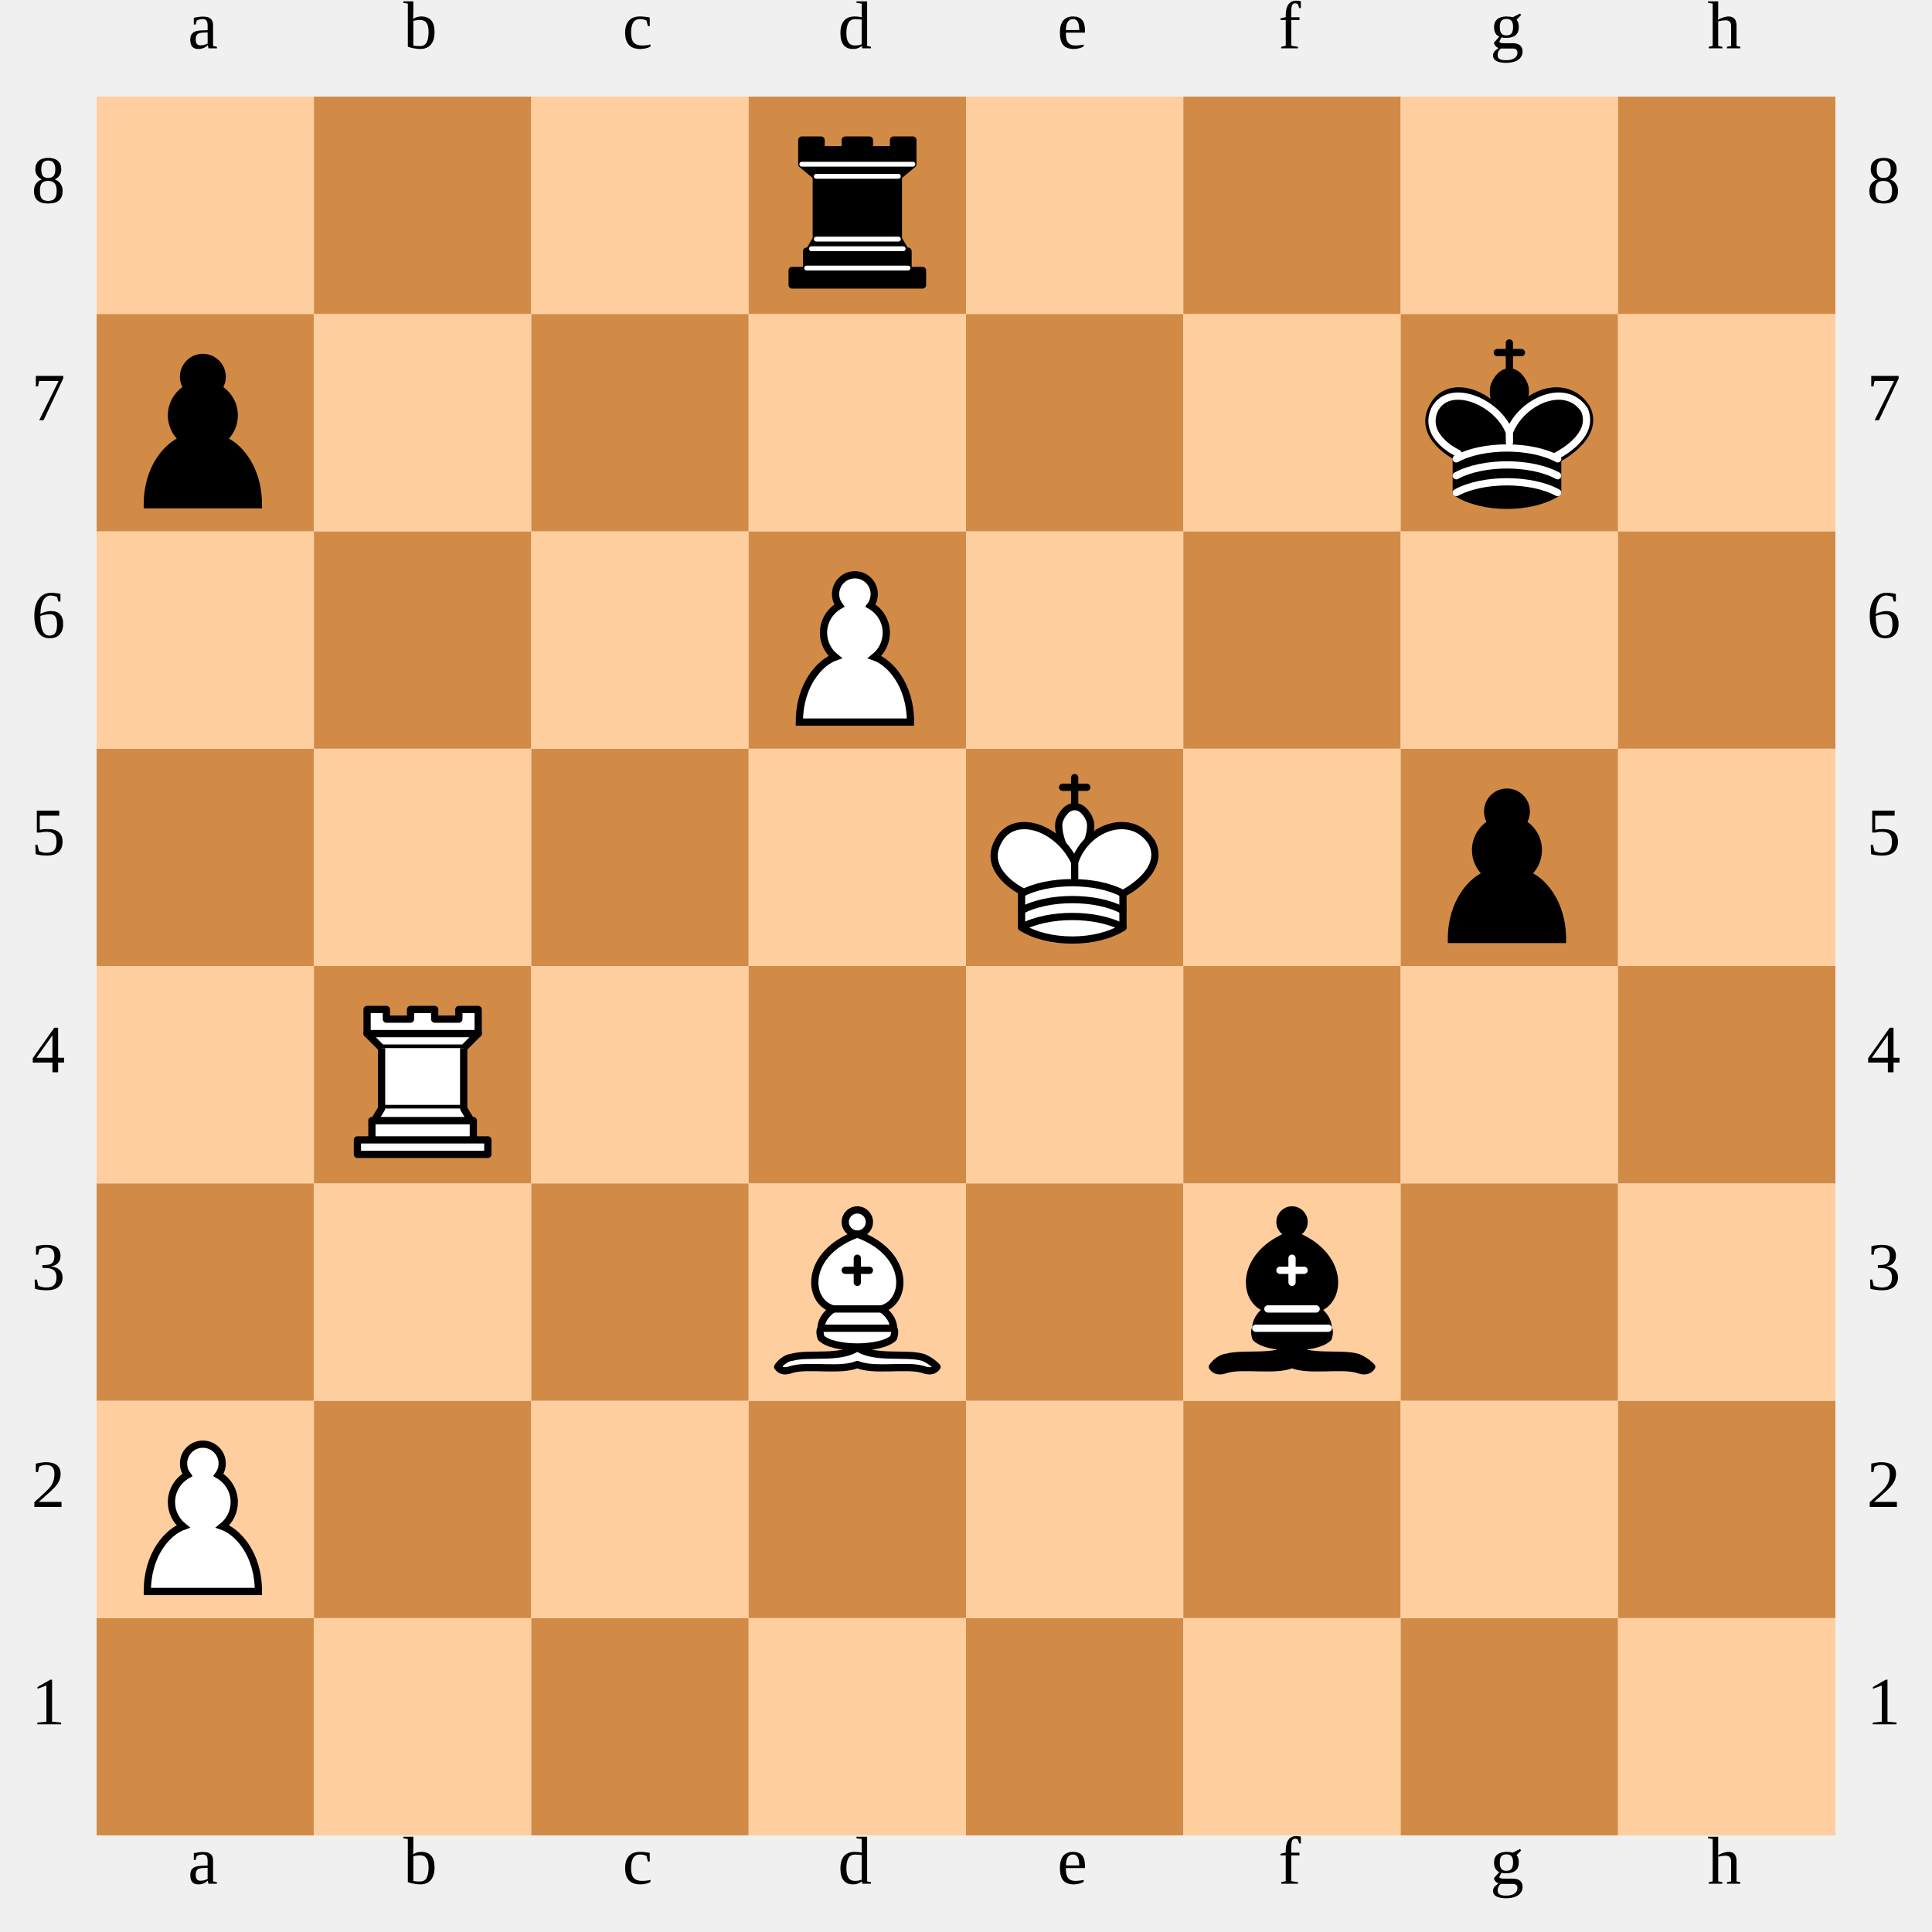
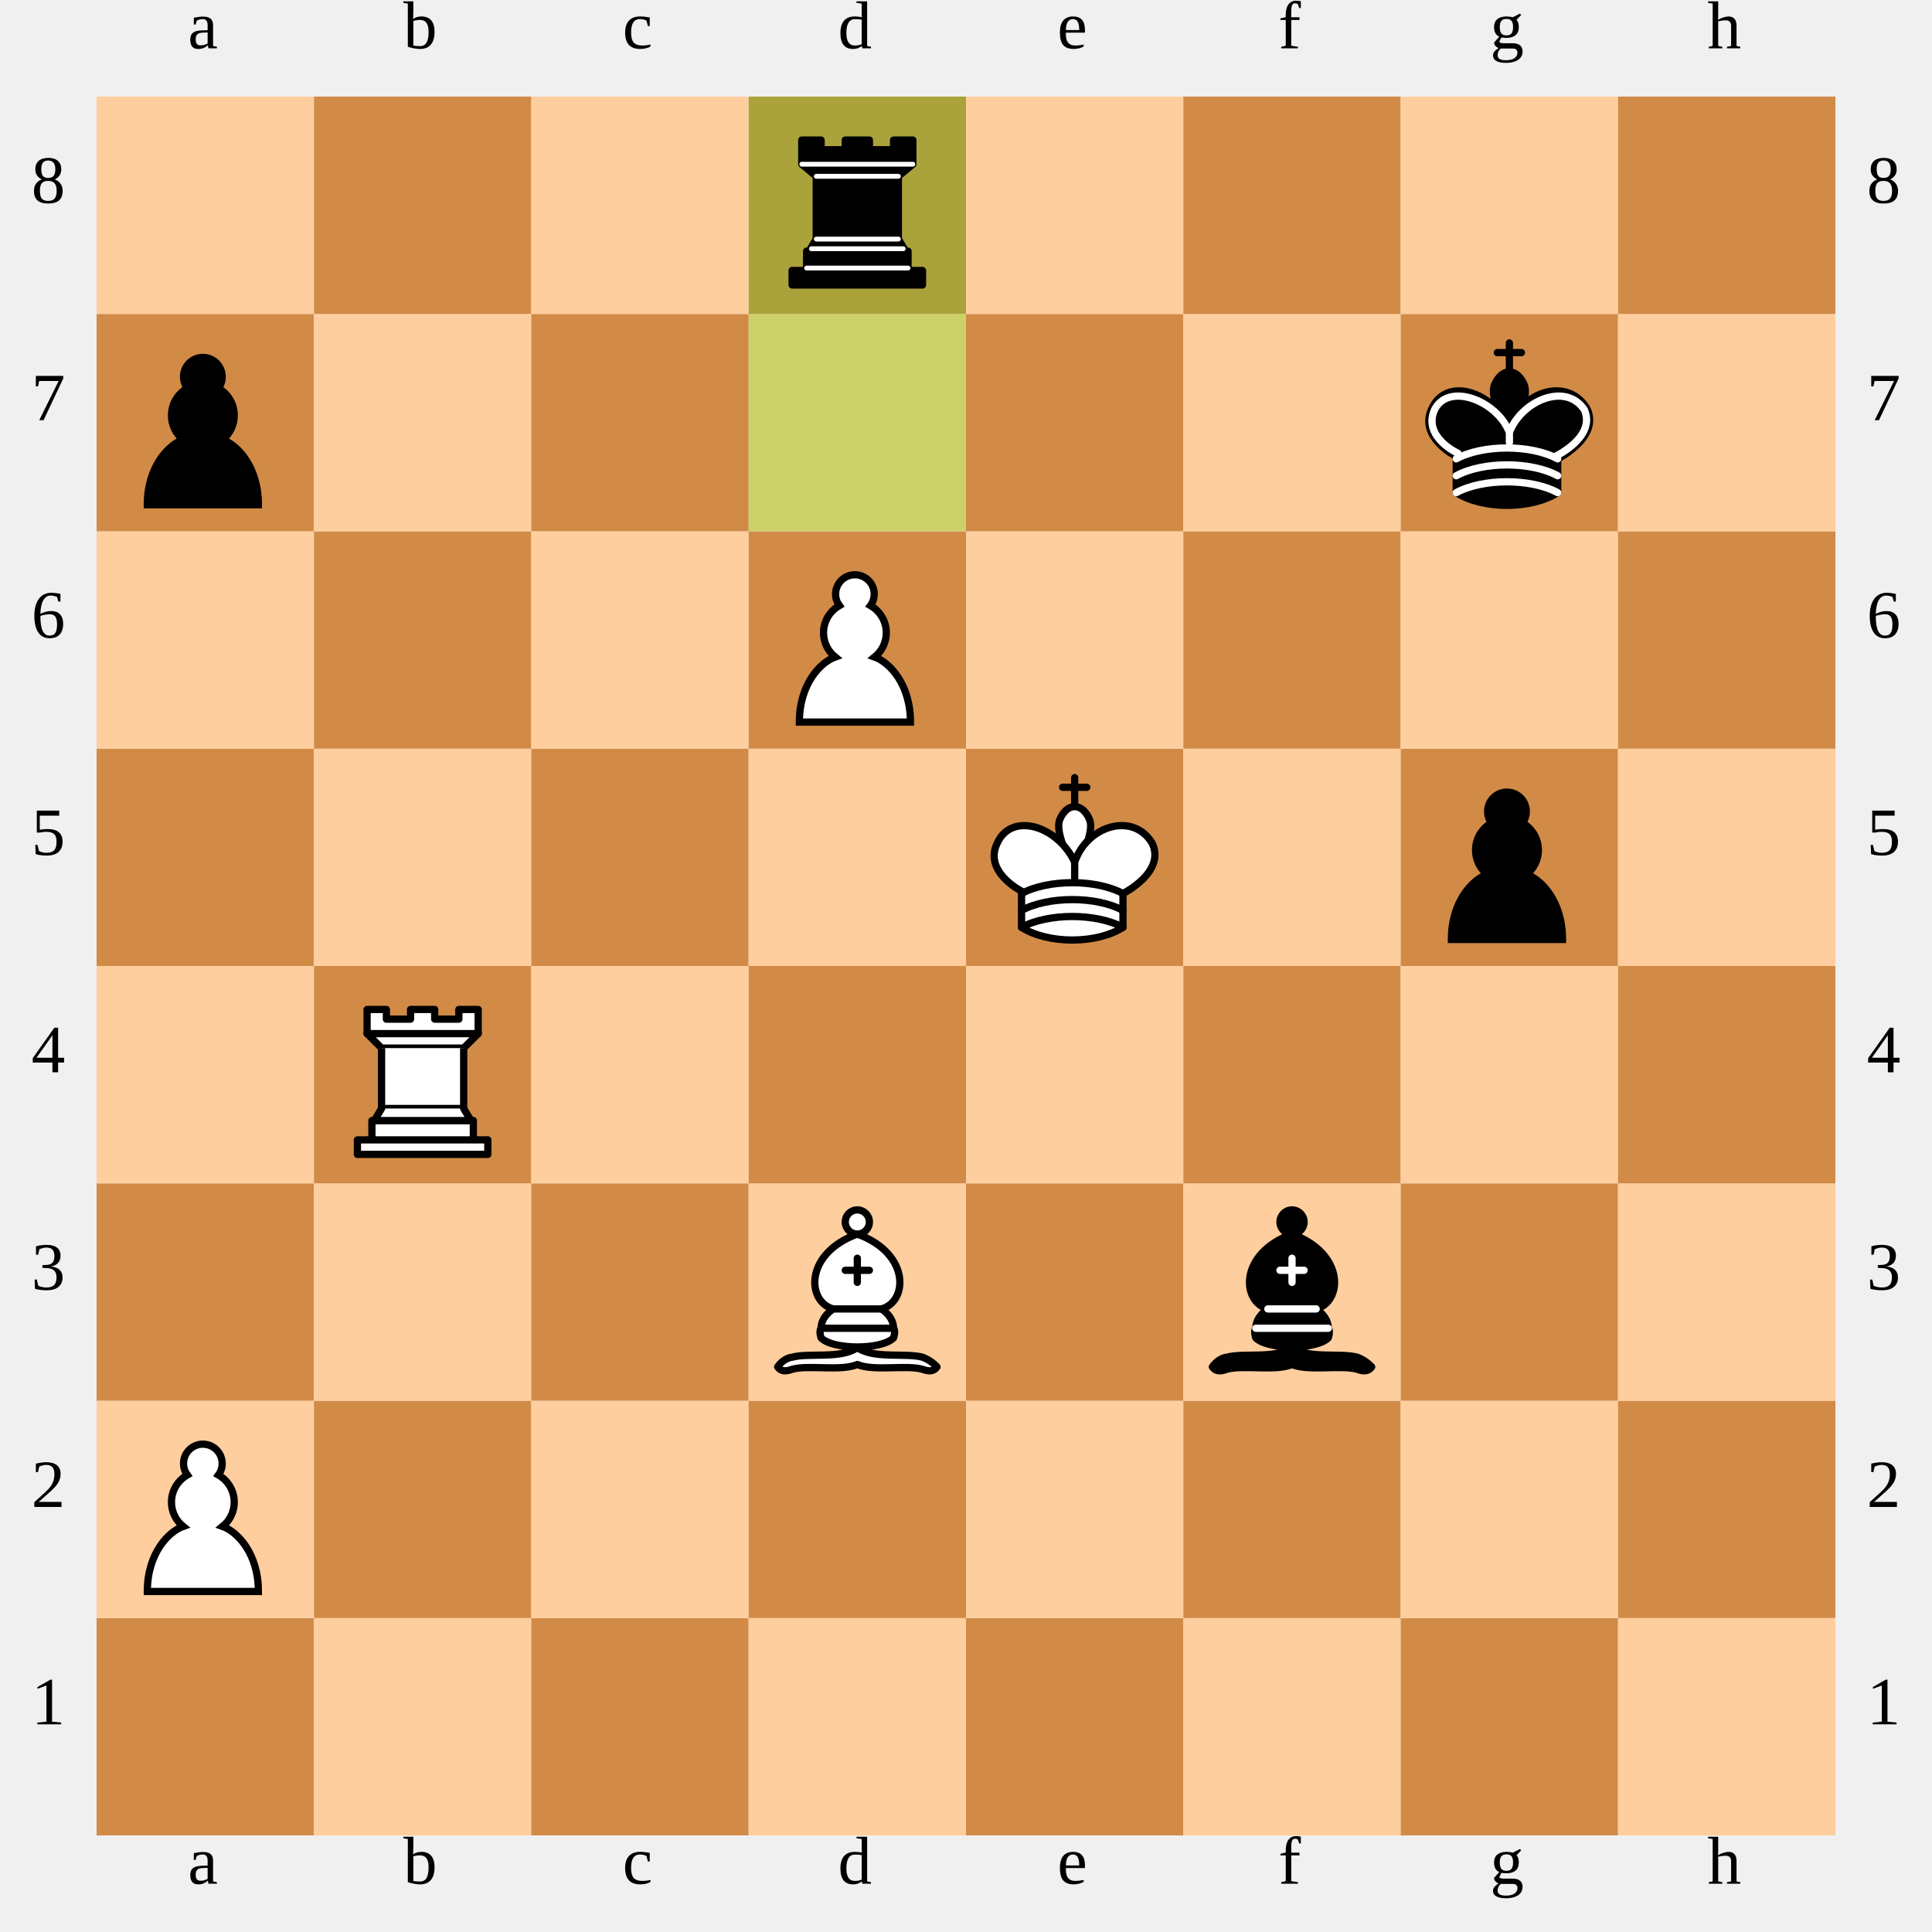
<svg xmlns="http://www.w3.org/2000/svg" xmlns:xlink="http://www.w3.org/1999/xlink" height="400" version="1.1" viewBox="0 0 400 400" width="400">
  <defs>
    <g class="white pawn" id="white-pawn">
      <path d="M22 9c-2.21 0-4 1.79-4 4 0 .89.29 1.71.78 2.38-1.95 1.12-3.28 3.21-3.28 5.62 0 2.03.94 3.84 2.41 5.03-3 1.06-7.41 5.55-7.41 13.47h23c0-7.92-4.41-12.41-7.41-13.47 1.47-1.19 2.41-3 2.41-5.03 0-2.41-1.33-4.5-3.28-5.62.49-.67.78-1.49.78-2.38 0-2.21-1.79-4-4-4z" fill="#fff" stroke="#000" stroke-linecap="round" stroke-width="1.5" />
    </g>
    <g class="white bishop" fill="none" fill-rule="evenodd" id="white-bishop" stroke="#000" stroke-linecap="round" stroke-linejoin="round" stroke-width="1.5">
      <g fill="#fff" stroke-linecap="butt">
        <path d="M9 36c3.39-.97 10.11.43 13.5-2 3.39 2.43 10.11 1.03 13.5 2 0 0 1.65.54 3 2-.68.97-1.65.99-3 .5-3.39-.97-10.11.46-13.5-1-3.39 1.46-10.11.03-13.5 1-1.354.49-2.323.47-3-.5 1.354-1.94 3-2 3-2zM15 32c2.5 2.5 12.5 2.5 15 0 .5-1.5 0-2 0-2 0-2.5-2.5-4-2.5-4 5.5-1.5 6-11.5-5-15.5-11 4-10.5 14-5 15.5 0 0-2.5 1.5-2.5 4 0 0-.5.5 0 2zM25 8a2.5 2.5 0 1 1-5 0 2.5 2.5 0 1 1 5 0z" />
      </g>
      <path d="M17.5 26h10M15 30h15m-7.5-14.5v5M20 18h5" stroke-linejoin="miter" />
    </g>
    <g class="white rook" fill="#fff" fill-rule="evenodd" id="white-rook" stroke="#000" stroke-linecap="round" stroke-linejoin="round" stroke-width="1.5">
      <path d="M9 39h27v-3H9v3zM12 36v-4h21v4H12zM11 14V9h4v2h5V9h5v2h5V9h4v5" stroke-linecap="butt" />
      <path d="M34 14l-3 3H14l-3-3" />
      <path d="M31 17v12.5H14V17" stroke-linecap="butt" stroke-linejoin="miter" />
      <path d="M31 29.5l1.5 2.5h-20l1.5-2.5" />
      <path d="M11 14h23" fill="none" stroke-linejoin="miter" />
    </g>
    <g class="white king" fill="none" fill-rule="evenodd" id="white-king" stroke="#000" stroke-linecap="round" stroke-linejoin="round" stroke-width="1.5">
      <path d="M22.5 11.63V6M20 8h5" stroke-linejoin="miter" />
      <path d="M22.5 25s4.5-7.5 3-10.5c0 0-1-2.5-3-2.5s-3 2.5-3 2.5c-1.5 3 3 10.5 3 10.5" fill="#fff" stroke-linecap="butt" stroke-linejoin="miter" />
      <path d="M11.5 37c5.5 3.5 15.5 3.5 21 0v-7s9-4.5 6-10.5c-4-6.5-13.5-3.5-16 4V27v-3.5c-3.5-7.5-13-10.5-16-4-3 6 5 10 5 10V37z" fill="#fff" />
      <path d="M11.5 30c5.5-3 15.5-3 21 0m-21 3.5c5.5-3 15.5-3 21 0m-21 3.5c5.5-3 15.5-3 21 0" />
    </g>
    <g class="black pawn" id="black-pawn">
      <path d="M22 9c-2.21 0-4 1.79-4 4 0 .89.29 1.71.78 2.38-1.95 1.12-3.28 3.21-3.28 5.62 0 2.03.94 3.84 2.41 5.03-3 1.06-7.41 5.55-7.41 13.47h23c0-7.92-4.41-12.41-7.41-13.47 1.47-1.19 2.41-3 2.41-5.03 0-2.41-1.33-4.5-3.28-5.62.49-.67.78-1.49.78-2.38 0-2.21-1.79-4-4-4z" stroke="#000" stroke-linecap="round" stroke-width="1.5" />
    </g>
    <g class="black bishop" fill="none" fill-rule="evenodd" id="black-bishop" stroke="#000" stroke-linecap="round" stroke-linejoin="round" stroke-width="1.5">
      <path d="M9 36c3.39-.97 10.11.43 13.5-2 3.39 2.43 10.11 1.03 13.5 2 0 0 1.65.54 3 2-.68.97-1.65.99-3 .5-3.39-.97-10.11.46-13.5-1-3.39 1.46-10.11.03-13.5 1-1.354.49-2.323.47-3-.5 1.354-1.94 3-2 3-2zm6-4c2.5 2.5 12.5 2.5 15 0 .5-1.5 0-2 0-2 0-2.5-2.5-4-2.5-4 5.5-1.5 6-11.5-5-15.5-11 4-10.5 14-5 15.5 0 0-2.5 1.5-2.5 4 0 0-.5.5 0 2zM25 8a2.5 2.5 0 1 1-5 0 2.5 2.5 0 1 1 5 0z" fill="#000" stroke-linecap="butt" />
      <path d="M17.5 26h10M15 30h15m-7.5-14.5v5M20 18h5" stroke="#fff" stroke-linejoin="miter" />
    </g>
    <g class="black rook" fill="#000" fill-rule="evenodd" id="black-rook" stroke="#000" stroke-linecap="round" stroke-linejoin="round" stroke-width="1.5">
      <path d="M9 39h27v-3H9v3zM12.5 32l1.5-2.5h17l1.5 2.5h-20zM12 36v-4h21v4H12z" stroke-linecap="butt" />
      <path d="M14 29.5v-13h17v13H14z" stroke-linecap="butt" stroke-linejoin="miter" />
      <path d="M14 16.5L11 14h23l-3 2.5H14zM11 14V9h4v2h5V9h5v2h5V9h4v5H11z" stroke-linecap="butt" />
      <path d="M12 35.5h21M13 31.5h19M14 29.5h17M14 16.5h17M11 14h23" fill="none" stroke="#fff" stroke-linejoin="miter" stroke-width="1" />
    </g>
    <g class="black king" fill="none" fill-rule="evenodd" id="black-king" stroke="#000" stroke-linecap="round" stroke-linejoin="round" stroke-width="1.5">
      <path d="M22.5 11.63V6" stroke-linejoin="miter" />
      <path d="M22.5 25s4.5-7.5 3-10.5c0 0-1-2.5-3-2.5s-3 2.5-3 2.5c-1.5 3 3 10.5 3 10.5" fill="#000" stroke-linecap="butt" stroke-linejoin="miter" />
      <path d="M11.5 37c5.5 3.5 15.5 3.5 21 0v-7s9-4.5 6-10.5c-4-6.5-13.5-3.5-16 4V27v-3.5c-3.5-7.5-13-10.5-16-4-3 6 5 10 5 10V37z" fill="#000" />
      <path d="M20 8h5" stroke-linejoin="miter" />
      <path d="M32 29.5s8.5-4 6.03-9.65C34.15 14 25 18 22.5 24.5l.01 2.1-.01-2.1C20 18 9.906 14 6.997 19.85c-2.497 5.65 4.853 9 4.853 9M11.5 30c5.5-3 15.5-3 21 0m-21 3.5c5.5-3 15.5-3 21 0m-21 3.5c5.5-3 15.5-3 21 0" stroke="#fff" />
    </g>
  </defs>
  <rect class="square dark a1" fill="#d18b47" height="45" stroke="none" width="45" x="20" y="335" />
  <rect class="square light b1" fill="#ffce9e" height="45" stroke="none" width="45" x="65" y="335" />
  <rect class="square dark c1" fill="#d18b47" height="45" stroke="none" width="45" x="110" y="335" />
  <rect class="square light d1" fill="#ffce9e" height="45" stroke="none" width="45" x="155" y="335" />
  <rect class="square dark e1" fill="#d18b47" height="45" stroke="none" width="45" x="200" y="335" />
  <rect class="square light f1" fill="#ffce9e" height="45" stroke="none" width="45" x="245" y="335" />
  <rect class="square dark g1" fill="#d18b47" height="45" stroke="none" width="45" x="290" y="335" />
  <rect class="square light h1" fill="#ffce9e" height="45" stroke="none" width="45" x="335" y="335" />
  <rect class="square light a2" fill="#ffce9e" height="45" stroke="none" width="45" x="20" y="290" />
  <use transform="translate(20, 290)" xlink:href="#white-pawn" />
  <rect class="square dark b2" fill="#d18b47" height="45" stroke="none" width="45" x="65" y="290" />
  <rect class="square light c2" fill="#ffce9e" height="45" stroke="none" width="45" x="110" y="290" />
  <rect class="square dark d2" fill="#d18b47" height="45" stroke="none" width="45" x="155" y="290" />
  <rect class="square light e2" fill="#ffce9e" height="45" stroke="none" width="45" x="200" y="290" />
  <rect class="square dark f2" fill="#d18b47" height="45" stroke="none" width="45" x="245" y="290" />
  <rect class="square light g2" fill="#ffce9e" height="45" stroke="none" width="45" x="290" y="290" />
  <rect class="square dark h2" fill="#d18b47" height="45" stroke="none" width="45" x="335" y="290" />
  <rect class="square dark a3" fill="#d18b47" height="45" stroke="none" width="45" x="20" y="245" />
  <rect class="square light b3" fill="#ffce9e" height="45" stroke="none" width="45" x="65" y="245" />
  <rect class="square dark c3" fill="#d18b47" height="45" stroke="none" width="45" x="110" y="245" />
  <rect class="square light d3" fill="#ffce9e" height="45" stroke="none" width="45" x="155" y="245" />
  <use transform="translate(155, 245)" xlink:href="#white-bishop" />
  <rect class="square dark e3" fill="#d18b47" height="45" stroke="none" width="45" x="200" y="245" />
  <rect class="square light f3" fill="#ffce9e" height="45" stroke="none" width="45" x="245" y="245" />
  <use transform="translate(245, 245)" xlink:href="#black-bishop" />
  <rect class="square dark g3" fill="#d18b47" height="45" stroke="none" width="45" x="290" y="245" />
  <rect class="square light h3" fill="#ffce9e" height="45" stroke="none" width="45" x="335" y="245" />
  <rect class="square light a4" fill="#ffce9e" height="45" stroke="none" width="45" x="20" y="200" />
  <rect class="square dark b4" fill="#d18b47" height="45" stroke="none" width="45" x="65" y="200" />
  <use transform="translate(65, 200)" xlink:href="#white-rook" />
  <rect class="square light c4" fill="#ffce9e" height="45" stroke="none" width="45" x="110" y="200" />
  <rect class="square dark d4" fill="#d18b47" height="45" stroke="none" width="45" x="155" y="200" />
  <rect class="square light e4" fill="#ffce9e" height="45" stroke="none" width="45" x="200" y="200" />
  <rect class="square dark f4" fill="#d18b47" height="45" stroke="none" width="45" x="245" y="200" />
  <rect class="square light g4" fill="#ffce9e" height="45" stroke="none" width="45" x="290" y="200" />
  <rect class="square dark h4" fill="#d18b47" height="45" stroke="none" width="45" x="335" y="200" />
  <rect class="square dark a5" fill="#d18b47" height="45" stroke="none" width="45" x="20" y="155" />
  <rect class="square light b5" fill="#ffce9e" height="45" stroke="none" width="45" x="65" y="155" />
  <rect class="square dark c5" fill="#d18b47" height="45" stroke="none" width="45" x="110" y="155" />
  <rect class="square light d5" fill="#ffce9e" height="45" stroke="none" width="45" x="155" y="155" />
  <rect class="square dark e5" fill="#d18b47" height="45" stroke="none" width="45" x="200" y="155" />
  <use transform="translate(200, 155)" xlink:href="#white-king" />
  <rect class="square light f5" fill="#ffce9e" height="45" stroke="none" width="45" x="245" y="155" />
  <rect class="square dark g5" fill="#d18b47" height="45" stroke="none" width="45" x="290" y="155" />
  <use transform="translate(290, 155)" xlink:href="#black-pawn" />
  <rect class="square light h5" fill="#ffce9e" height="45" stroke="none" width="45" x="335" y="155" />
  <rect class="square light a6" fill="#ffce9e" height="45" stroke="none" width="45" x="20" y="110" />
  <rect class="square dark b6" fill="#d18b47" height="45" stroke="none" width="45" x="65" y="110" />
  <rect class="square light c6" fill="#ffce9e" height="45" stroke="none" width="45" x="110" y="110" />
  <rect class="square dark d6" fill="#d18b47" height="45" stroke="none" width="45" x="155" y="110" />
  <use transform="translate(155, 110)" xlink:href="#white-pawn" />
  <rect class="square light e6" fill="#ffce9e" height="45" stroke="none" width="45" x="200" y="110" />
  <rect class="square dark f6" fill="#d18b47" height="45" stroke="none" width="45" x="245" y="110" />
  <rect class="square light g6" fill="#ffce9e" height="45" stroke="none" width="45" x="290" y="110" />
  <rect class="square dark h6" fill="#d18b47" height="45" stroke="none" width="45" x="335" y="110" />
  <rect class="square dark a7" fill="#d18b47" height="45" stroke="none" width="45" x="20" y="65" />
  <use transform="translate(20, 65)" xlink:href="#black-pawn" />
  <rect class="square light b7" fill="#ffce9e" height="45" stroke="none" width="45" x="65" y="65" />
  <rect class="square dark c7" fill="#d18b47" height="45" stroke="none" width="45" x="110" y="65" />
-   <rect class="square light d7" fill="#ffce9e" height="45" stroke="none" width="45" x="155" y="65" />
+   <rect class="square light lastmove d7" fill="#cdd16a" height="45" stroke="none" width="45" x="155" y="65" />
  <rect class="square dark e7" fill="#d18b47" height="45" stroke="none" width="45" x="200" y="65" />
  <rect class="square light f7" fill="#ffce9e" height="45" stroke="none" width="45" x="245" y="65" />
  <rect class="square dark g7" fill="#d18b47" height="45" stroke="none" width="45" x="290" y="65" />
  <use transform="translate(290, 65)" xlink:href="#black-king" />
  <rect class="square light h7" fill="#ffce9e" height="45" stroke="none" width="45" x="335" y="65" />
  <rect class="square light a8" fill="#ffce9e" height="45" stroke="none" width="45" x="20" y="20" />
  <rect class="square dark b8" fill="#d18b47" height="45" stroke="none" width="45" x="65" y="20" />
  <rect class="square light c8" fill="#ffce9e" height="45" stroke="none" width="45" x="110" y="20" />
-   <rect class="square dark d8" fill="#d18b47" height="45" stroke="none" width="45" x="155" y="20" />
+   <rect class="square dark lastmove d8" fill="#aaa23b" height="45" stroke="none" width="45" x="155" y="20" />
  <use transform="translate(155, 20)" xlink:href="#black-rook" />
  <rect class="square light e8" fill="#ffce9e" height="45" stroke="none" width="45" x="200" y="20" />
  <rect class="square dark f8" fill="#d18b47" height="45" stroke="none" width="45" x="245" y="20" />
  <rect class="square light g8" fill="#ffce9e" height="45" stroke="none" width="45" x="290" y="20" />
  <rect class="square dark h8" fill="#d18b47" height="45" stroke="none" width="45" x="335" y="20" />
  <text alignment-baseline="middle" font-size="14" text-anchor="middle" x="42" y="10">a</text>
  <text alignment-baseline="middle" font-size="14" text-anchor="middle" x="42" y="390">a</text>
  <text alignment-baseline="middle" font-size="14" text-anchor="middle" x="87" y="10">b</text>
  <text alignment-baseline="middle" font-size="14" text-anchor="middle" x="87" y="390">b</text>
  <text alignment-baseline="middle" font-size="14" text-anchor="middle" x="132" y="10">c</text>
  <text alignment-baseline="middle" font-size="14" text-anchor="middle" x="132" y="390">c</text>
  <text alignment-baseline="middle" font-size="14" text-anchor="middle" x="177" y="10">d</text>
  <text alignment-baseline="middle" font-size="14" text-anchor="middle" x="177" y="390">d</text>
  <text alignment-baseline="middle" font-size="14" text-anchor="middle" x="222" y="10">e</text>
  <text alignment-baseline="middle" font-size="14" text-anchor="middle" x="222" y="390">e</text>
  <text alignment-baseline="middle" font-size="14" text-anchor="middle" x="267" y="10">f</text>
  <text alignment-baseline="middle" font-size="14" text-anchor="middle" x="267" y="390">f</text>
  <text alignment-baseline="middle" font-size="14" text-anchor="middle" x="312" y="10">g</text>
  <text alignment-baseline="middle" font-size="14" text-anchor="middle" x="312" y="390">g</text>
  <text alignment-baseline="middle" font-size="14" text-anchor="middle" x="357" y="10">h</text>
  <text alignment-baseline="middle" font-size="14" text-anchor="middle" x="357" y="390">h</text>
  <text alignment-baseline="middle" font-size="14" text-anchor="middle" x="10" y="357">1</text>
  <text alignment-baseline="middle" font-size="14" text-anchor="middle" x="390" y="357">1</text>
  <text alignment-baseline="middle" font-size="14" text-anchor="middle" x="10" y="312">2</text>
  <text alignment-baseline="middle" font-size="14" text-anchor="middle" x="390" y="312">2</text>
  <text alignment-baseline="middle" font-size="14" text-anchor="middle" x="10" y="267">3</text>
  <text alignment-baseline="middle" font-size="14" text-anchor="middle" x="390" y="267">3</text>
  <text alignment-baseline="middle" font-size="14" text-anchor="middle" x="10" y="222">4</text>
  <text alignment-baseline="middle" font-size="14" text-anchor="middle" x="390" y="222">4</text>
  <text alignment-baseline="middle" font-size="14" text-anchor="middle" x="10" y="177">5</text>
  <text alignment-baseline="middle" font-size="14" text-anchor="middle" x="390" y="177">5</text>
  <text alignment-baseline="middle" font-size="14" text-anchor="middle" x="10" y="132">6</text>
  <text alignment-baseline="middle" font-size="14" text-anchor="middle" x="390" y="132">6</text>
  <text alignment-baseline="middle" font-size="14" text-anchor="middle" x="10" y="87">7</text>
  <text alignment-baseline="middle" font-size="14" text-anchor="middle" x="390" y="87">7</text>
  <text alignment-baseline="middle" font-size="14" text-anchor="middle" x="10" y="42">8</text>
  <text alignment-baseline="middle" font-size="14" text-anchor="middle" x="390" y="42">8</text>
</svg>
